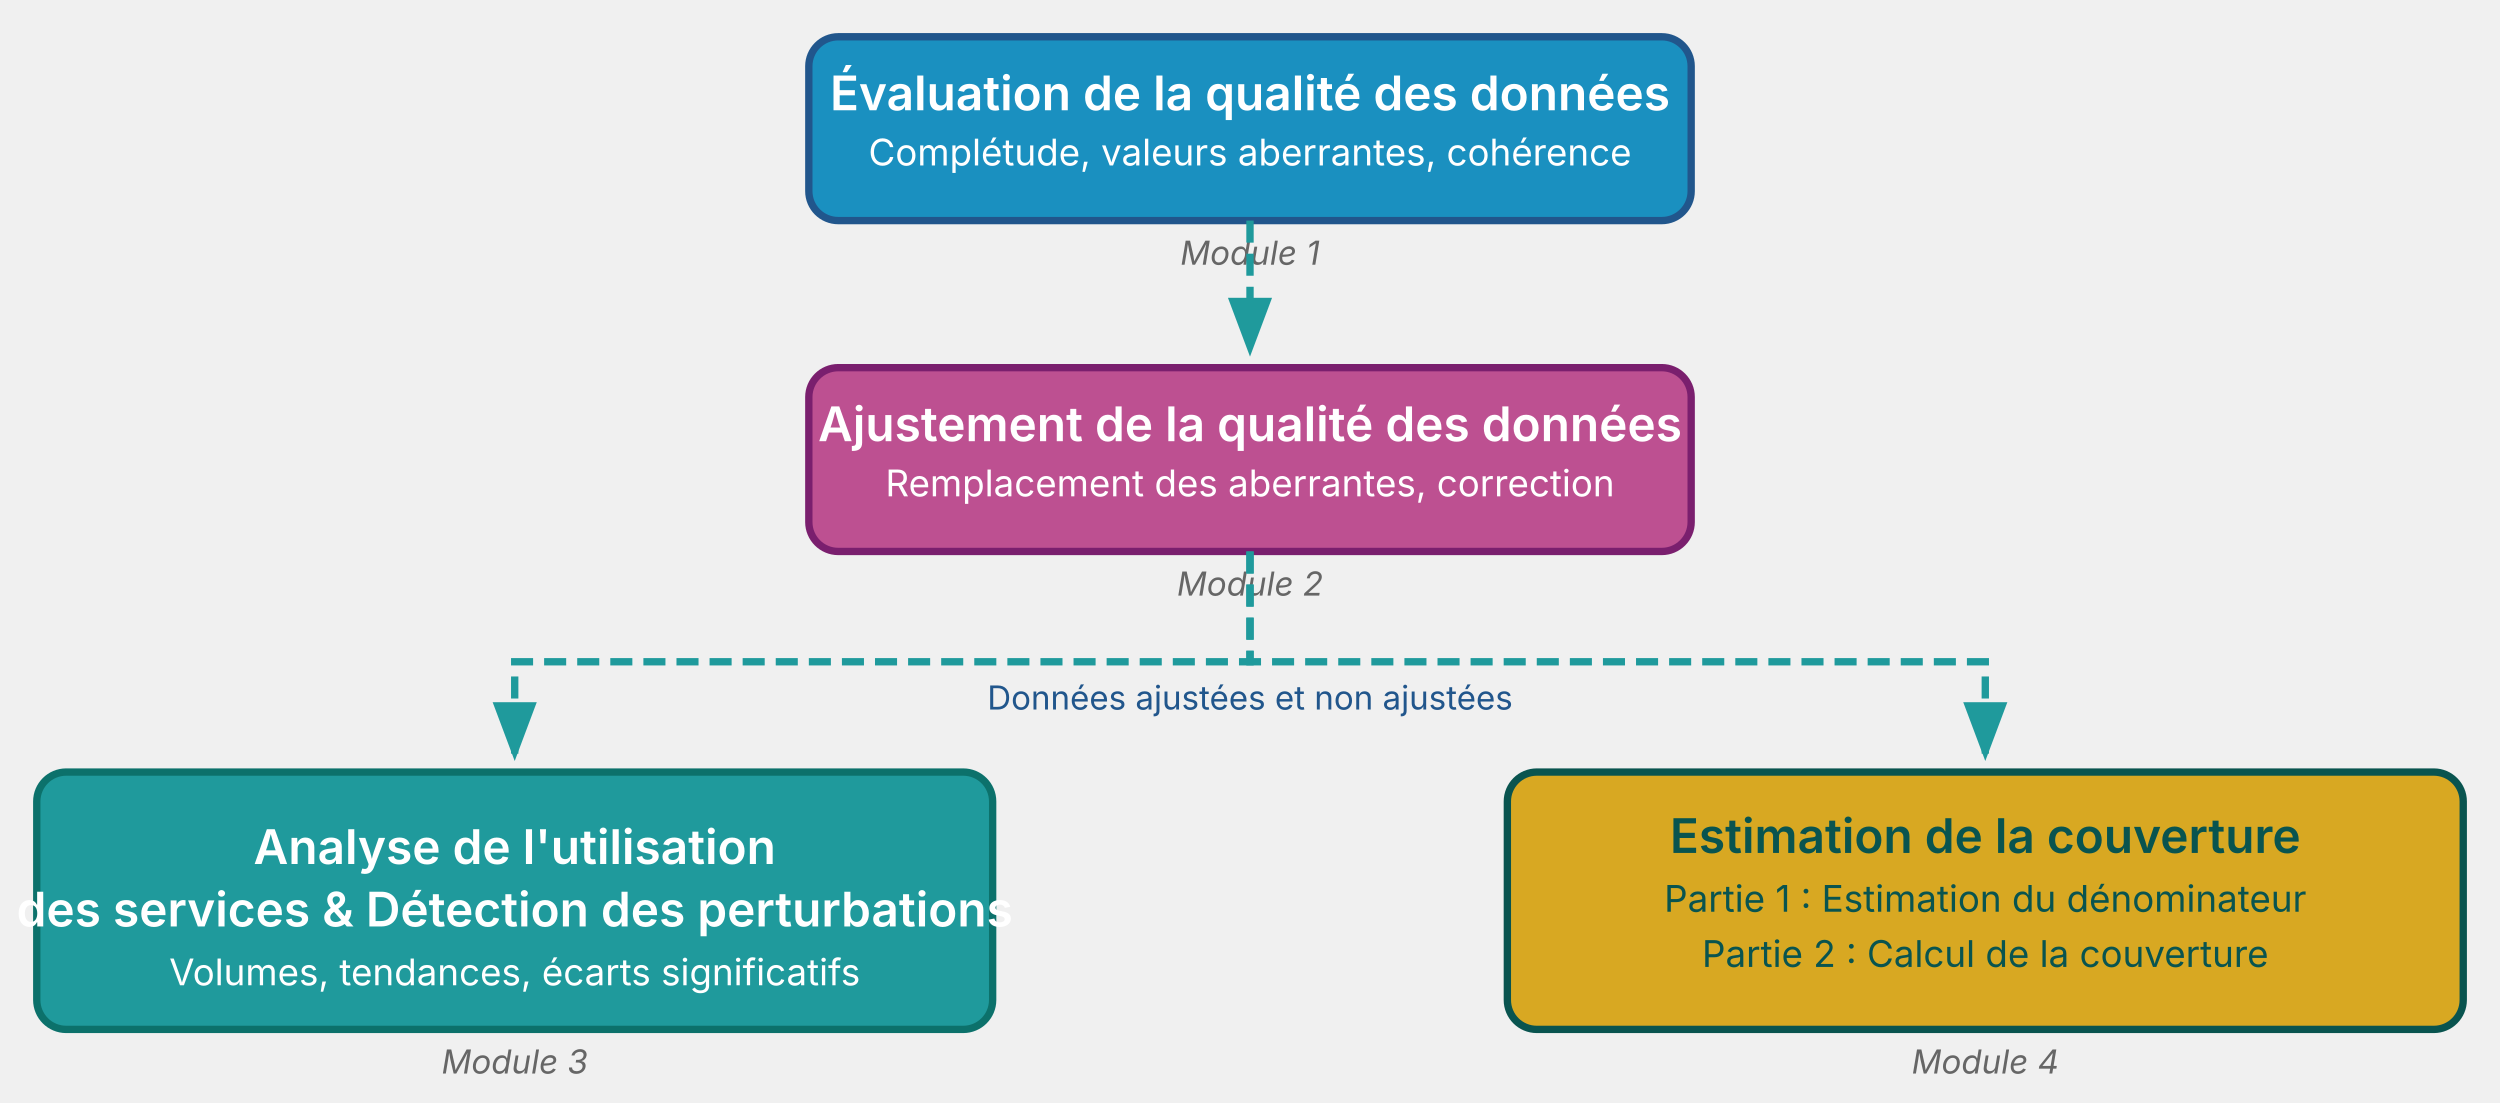
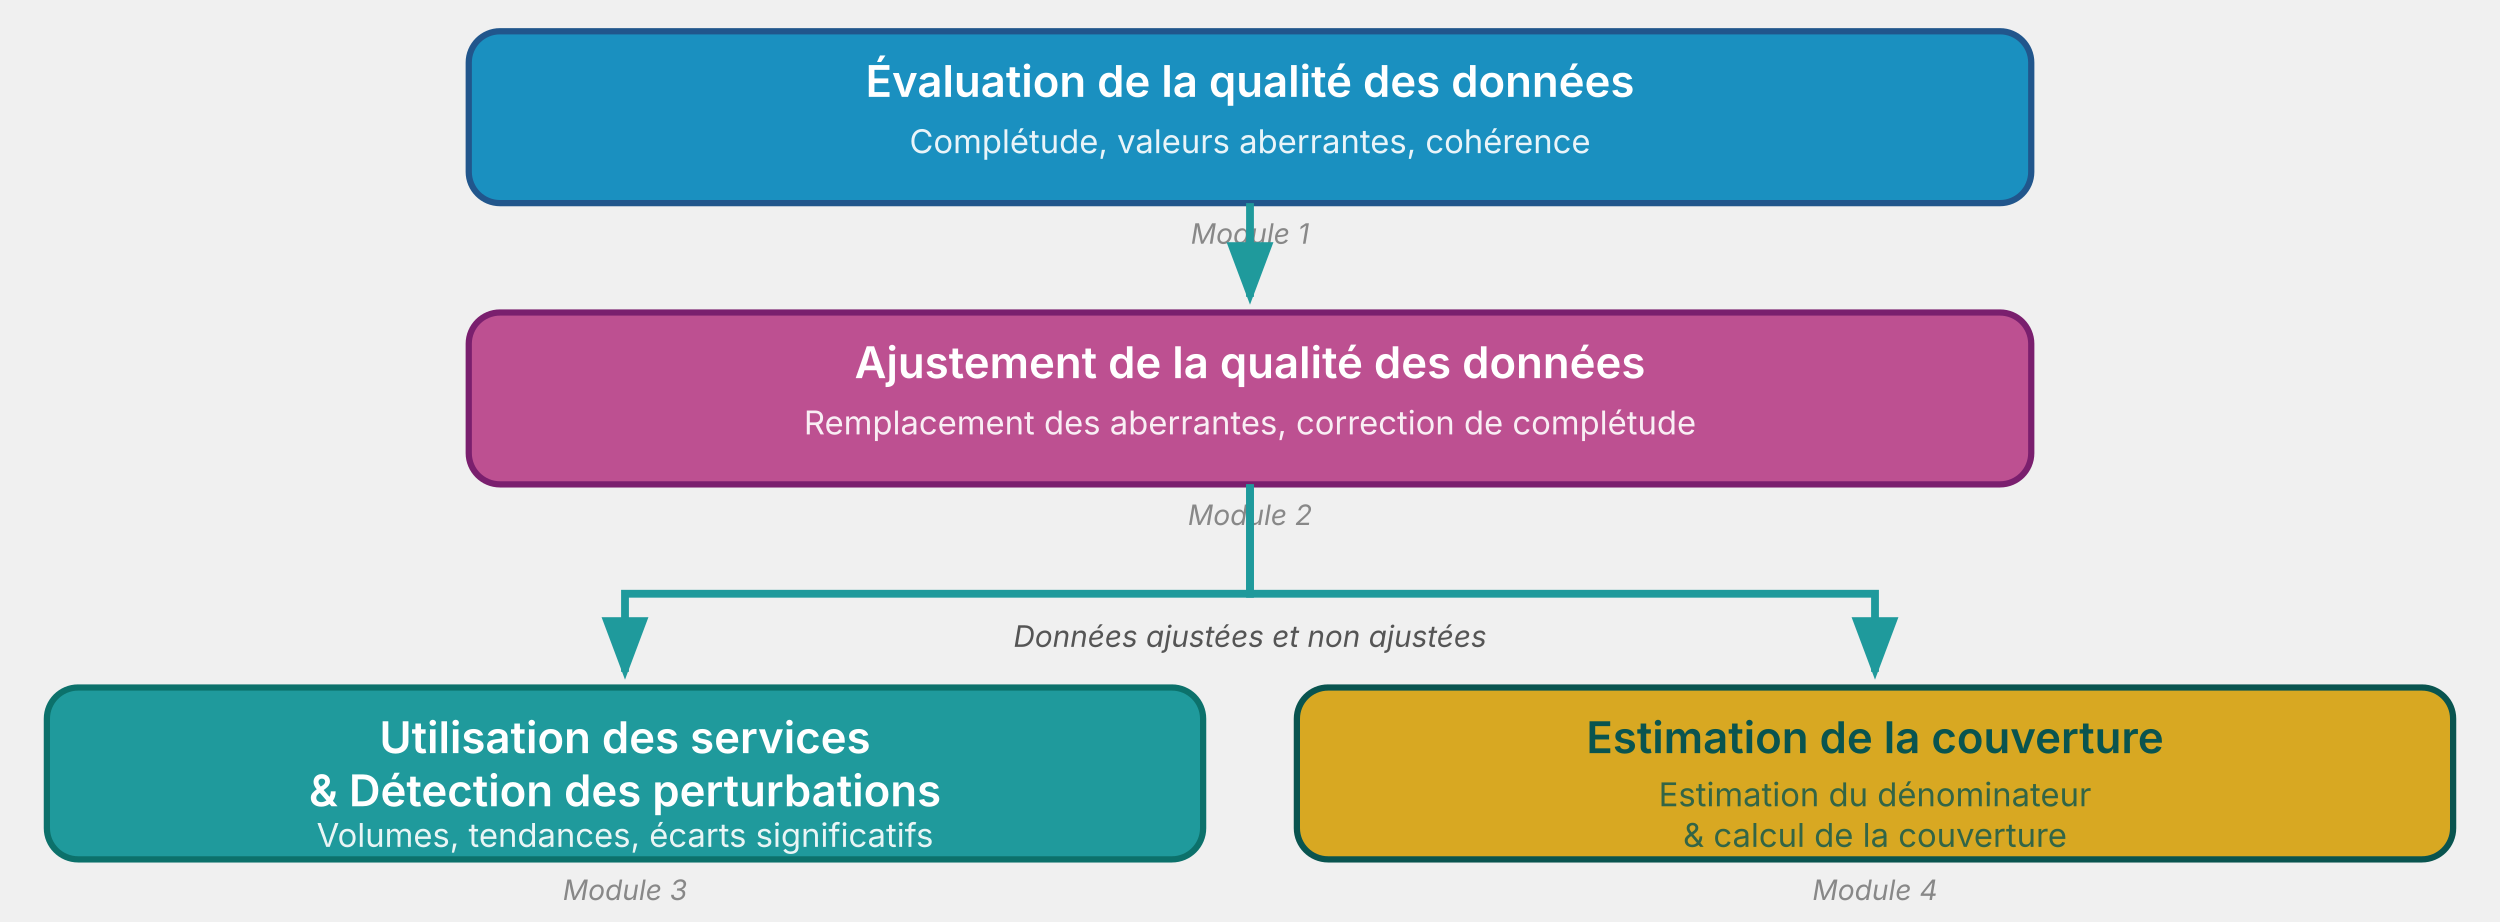
- <svg xmlns="http://www.w3.org/2000/svg" viewBox="60 10 680 300">
+ <svg xmlns="http://www.w3.org/2000/svg" viewBox="0 0 800 295">
  <defs>
    <style>
-       .box { rx: 8; stroke-width: 2; }
+       .box { rx: 10; stroke-width: 2; }
      .box-assess { fill: #1A90C0; stroke: #21568C; }
      .box-adjust { fill: #BD5091; stroke: #7A1F6E; }
      .box-util { fill: #1F9A9C; stroke: #0C716B; }
      .box-coverage { fill: #D8A822; stroke: #09544F; }
-       .text-white { font-family: Inter, sans-serif; font-size: 13px; font-weight: 600; fill: #ffffff; text-anchor: middle; }
-       .text-dark { font-family: Inter, sans-serif; font-size: 13px; font-weight: 600; fill: #09544F; text-anchor: middle; }
-       .text-small { font-family: Inter, sans-serif; font-size: 10px; fill: #ffffff; text-anchor: middle; }
-       .text-small-dark { font-family: Inter, sans-serif; font-size: 10px; fill: #09544F; text-anchor: middle; }
-       .module-label { font-family: Inter, sans-serif; font-size: 9px; fill: #666; text-anchor: middle; font-style: italic; }
-       .arrow { stroke: #1F9A9C; stroke-width: 2; fill: none; marker-end: url(#arrowhead); stroke-dasharray: 6,3; }
-       .arrow-label { font-family: Inter, sans-serif; font-size: 9px; fill: #21568C; text-anchor: middle; }
+       .text-white { font-family: Inter, sans-serif; font-size: 14px; font-weight: 600; fill: #ffffff; text-anchor: middle; }
+       .text-dark { font-family: Inter, sans-serif; font-size: 14px; font-weight: 600; fill: #09544F; text-anchor: middle; }
+       .text-sub { font-family: Inter, sans-serif; font-size: 10.5px; fill: #ffffff; text-anchor: middle; opacity: 0.9; }
+       .text-sub-dark { font-family: Inter, sans-serif; font-size: 10.5px; fill: #09544F; text-anchor: middle; opacity: 0.8; }
+       .module-label { font-family: Inter, sans-serif; font-size: 9px; fill: #888; text-anchor: middle; font-style: italic; }
+       .arrow { stroke: #1F9A9C; stroke-width: 2.5; fill: none; marker-end: url(#arrowhead); }
+       .arrow-label { font-family: Inter, sans-serif; font-size: 9.5px; fill: #555; text-anchor: middle; font-style: italic; }
    </style>
    <marker id="arrowhead" markerWidth="8" markerHeight="6" refX="7" refY="3" orient="auto">
      <polygon points="0 0, 8 3, 0 6" fill="#1F9A9C" />
    </marker>
  </defs>
-   <rect class="box box-assess" x="280" y="20" width="240" height="50" />
-   <text class="text-white" x="400" y="40">Évaluation de la qualité des données</text>
-   <text class="text-small" x="400" y="55">Complétude, valeurs aberrantes, cohérence</text>
-   <text class="module-label" x="400" y="82">Module 1</text>
-   <line class="arrow" x1="400" y1="70" x2="400" y2="105" />
-   <rect class="box box-adjust" x="280" y="110" width="240" height="50" />
-   <text class="text-white" x="400" y="130">Ajustement de la qualité des données</text>
-   <text class="text-small" x="400" y="145">Remplacement des aberrantes, correction</text>
-   <text class="module-label" x="400" y="172">Module 2</text>
-   <path class="arrow" d="M 400 160 L 400 190 L 200 190 L 200 215" style="marker-end: url(#arrowhead);" />
-   <path class="arrow" d="M 400 160 L 400 190 L 600 190 L 600 215" style="marker-end: url(#arrowhead);" />
-   <text class="arrow-label" x="400" y="203">Données ajustées et non ajustées</text>
-   <rect class="box box-util" x="70" y="220" width="260" height="70" />
-   <text class="text-white" x="200" y="245">Analyse de l'utilisation</text>
-   <text class="text-white" x="200" y="262">des services &amp; Détection des perturbations</text>
-   <text class="text-small" x="200" y="278">Volumes, tendances, écarts significatifs</text>
-   <text class="module-label" x="200" y="302">Module 3</text>
-   <rect class="box box-coverage" x="470" y="220" width="260" height="70" />
-   <text class="text-dark" x="600" y="242">Estimation de la couverture</text>
-   <text class="text-small-dark" x="600" y="258">Partie 1 : Estimation du dénominateur</text>
-   <text class="text-small-dark" x="600" y="273">Partie 2 : Calcul de la couverture</text>
-   <text class="module-label" x="600" y="302">Module 4</text>
+   <rect class="box box-assess" x="150" y="10" width="500" height="55" />
+   <text class="text-white" x="400" y="31">Évaluation de la qualité des données</text>
+   <text class="text-sub" x="400" y="49">Complétude, valeurs aberrantes, cohérence</text>
+   <text class="module-label" x="400" y="78">Module 1</text>
+   <line class="arrow" x1="400" y1="65" x2="400" y2="95" />
+   <rect class="box box-adjust" x="150" y="100" width="500" height="55" />
+   <text class="text-white" x="400" y="121">Ajustement de la qualité des données</text>
+   <text class="text-sub" x="400" y="139">Remplacement des aberrantes, correction de complétude</text>
+   <text class="module-label" x="400" y="168">Module 2</text>
+   <path class="arrow" d="M 400 155 L 400 190 L 200 190 L 200 215" />
+   <path class="arrow" d="M 400 155 L 400 190 L 600 190 L 600 215" />
+   <text class="arrow-label" x="400" y="207">Données ajustées et non ajustées</text>
+   <rect class="box box-util" x="15" y="220" width="370" height="55" />
+   <text class="text-white" x="200" y="241">Utilisation des services</text>
+   <text class="text-white" x="200" y="258">&amp; Détection des perturbations</text>
+   <text class="text-sub" x="200" y="271">Volumes, tendances, écarts significatifs</text>
+   <text class="module-label" x="200" y="288">Module 3</text>
+   <rect class="box box-coverage" x="415" y="220" width="370" height="55" />
+   <text class="text-dark" x="600" y="241">Estimation de la couverture</text>
+   <text class="text-sub-dark" x="600" y="258">Estimation du dénominateur</text>
+   <text class="text-sub-dark" x="600" y="271">&amp; calcul de la couverture</text>
+   <text class="module-label" x="600" y="288">Module 4</text>
</svg>
